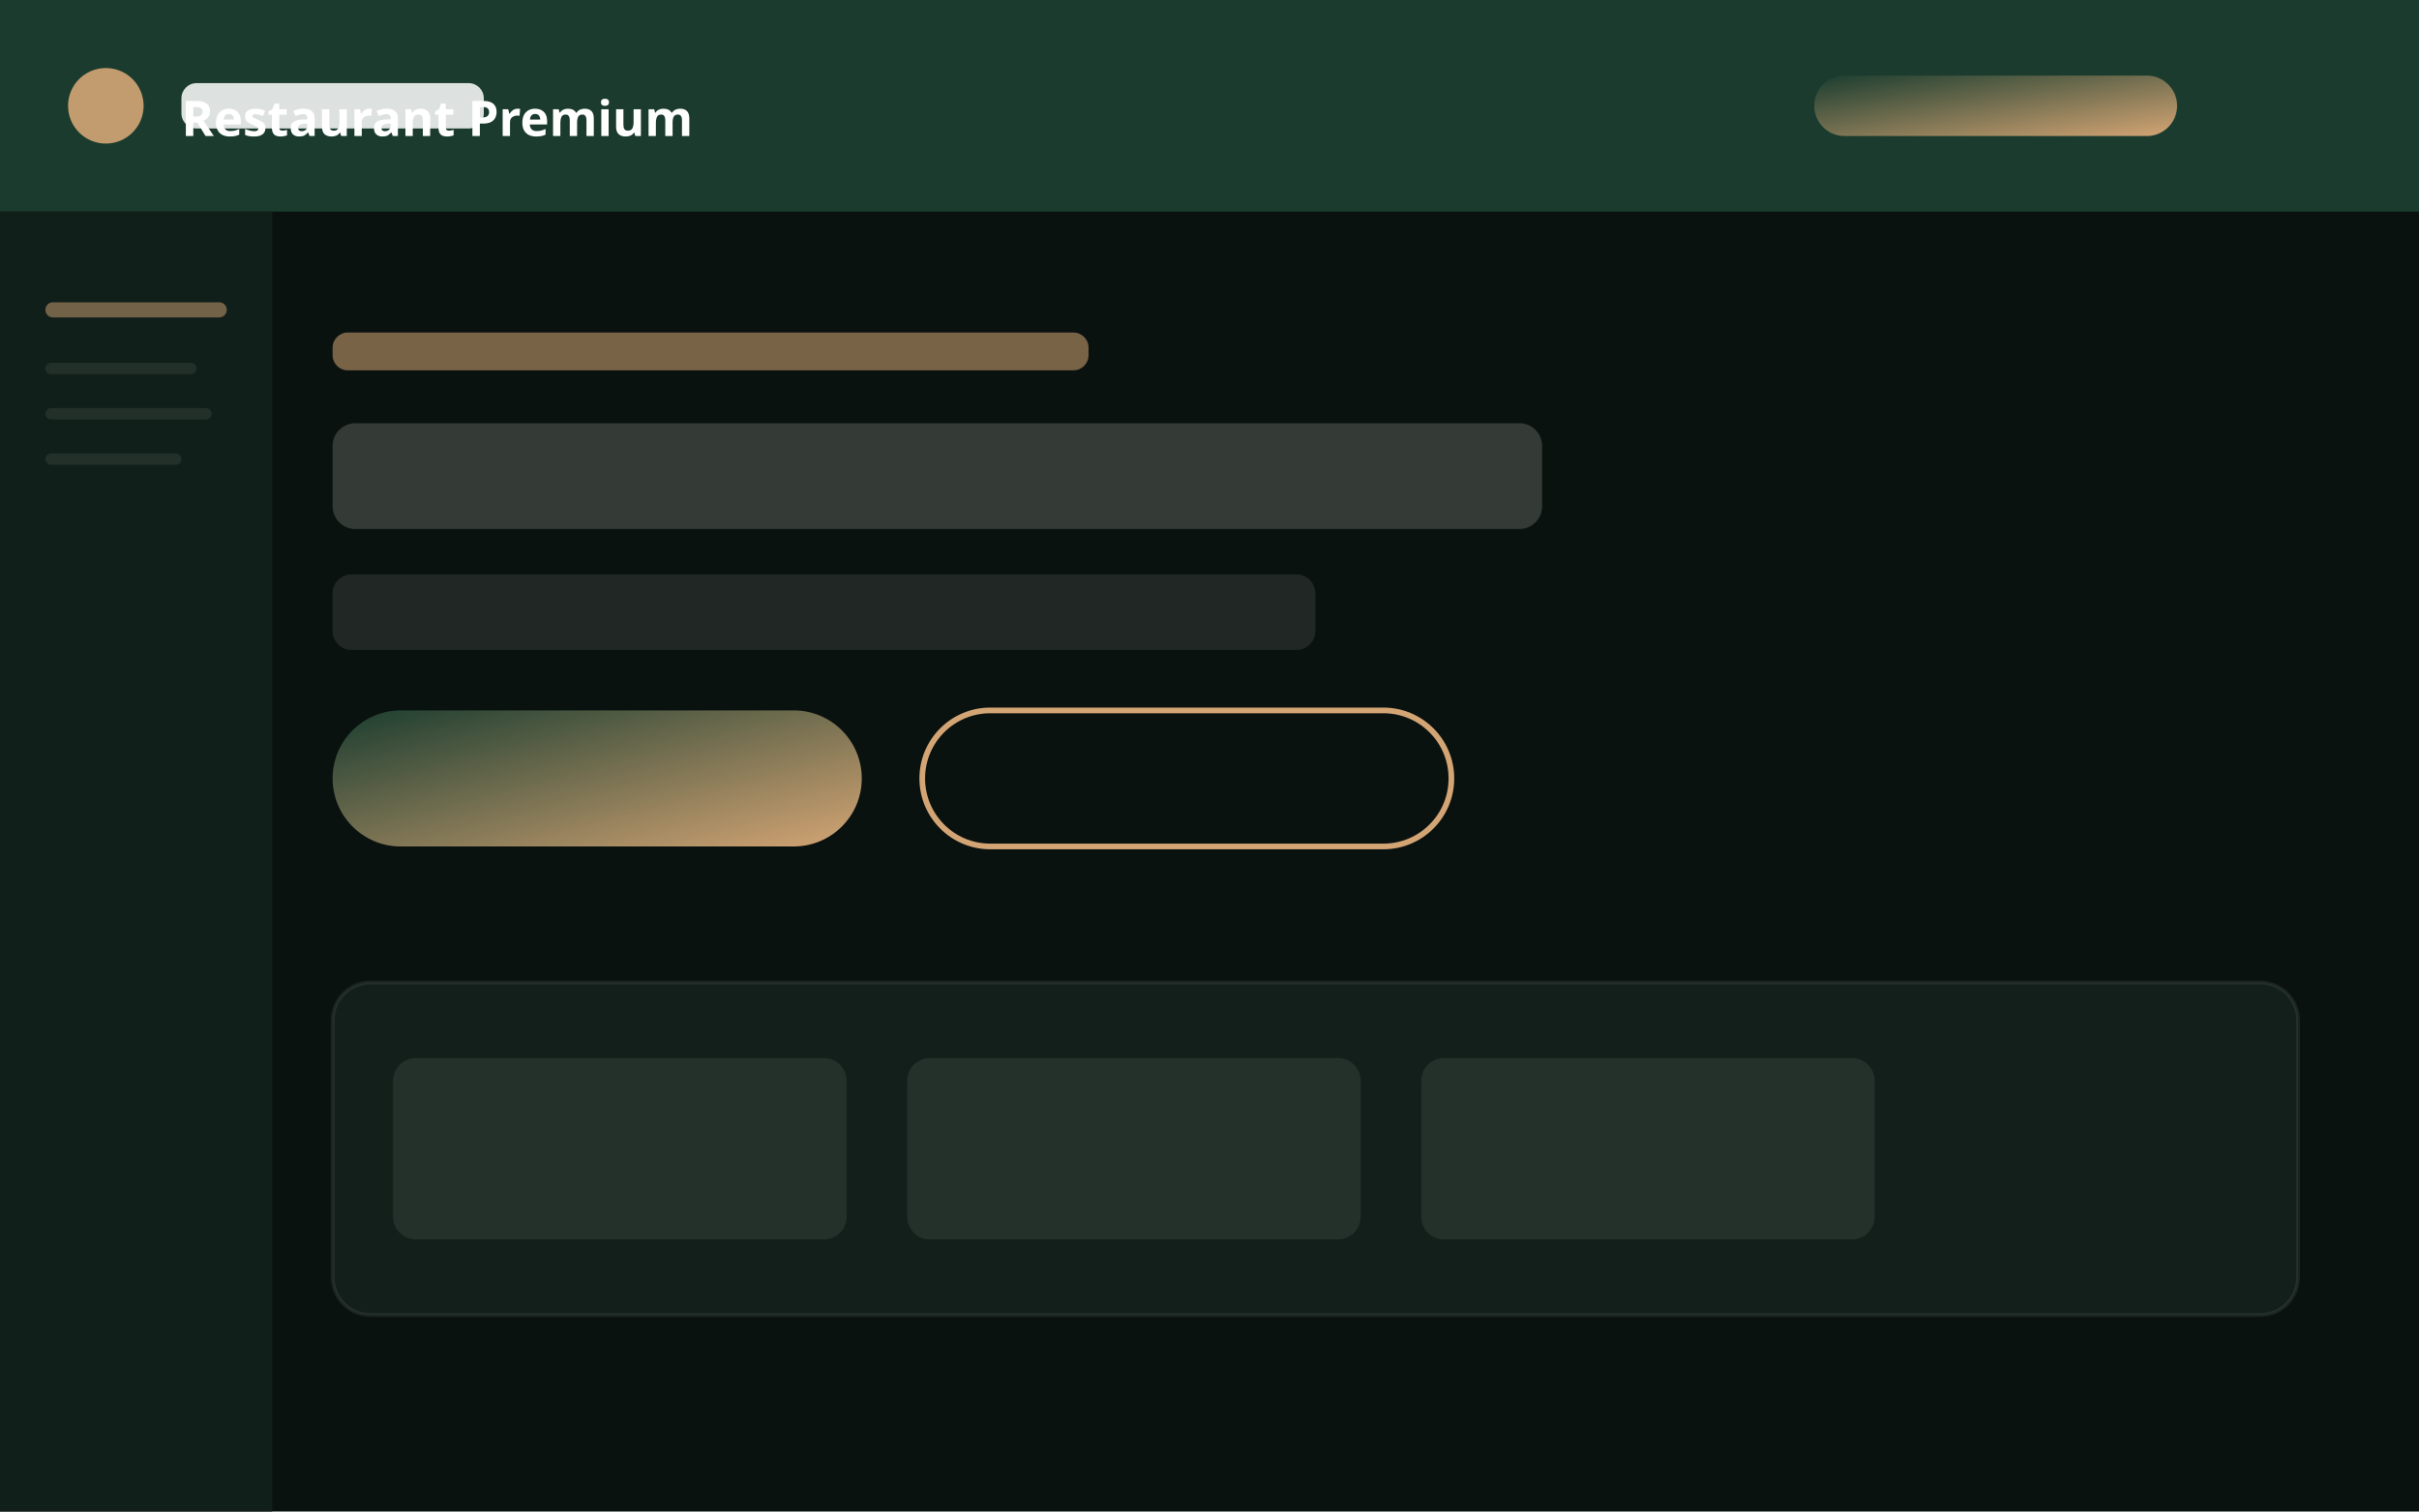
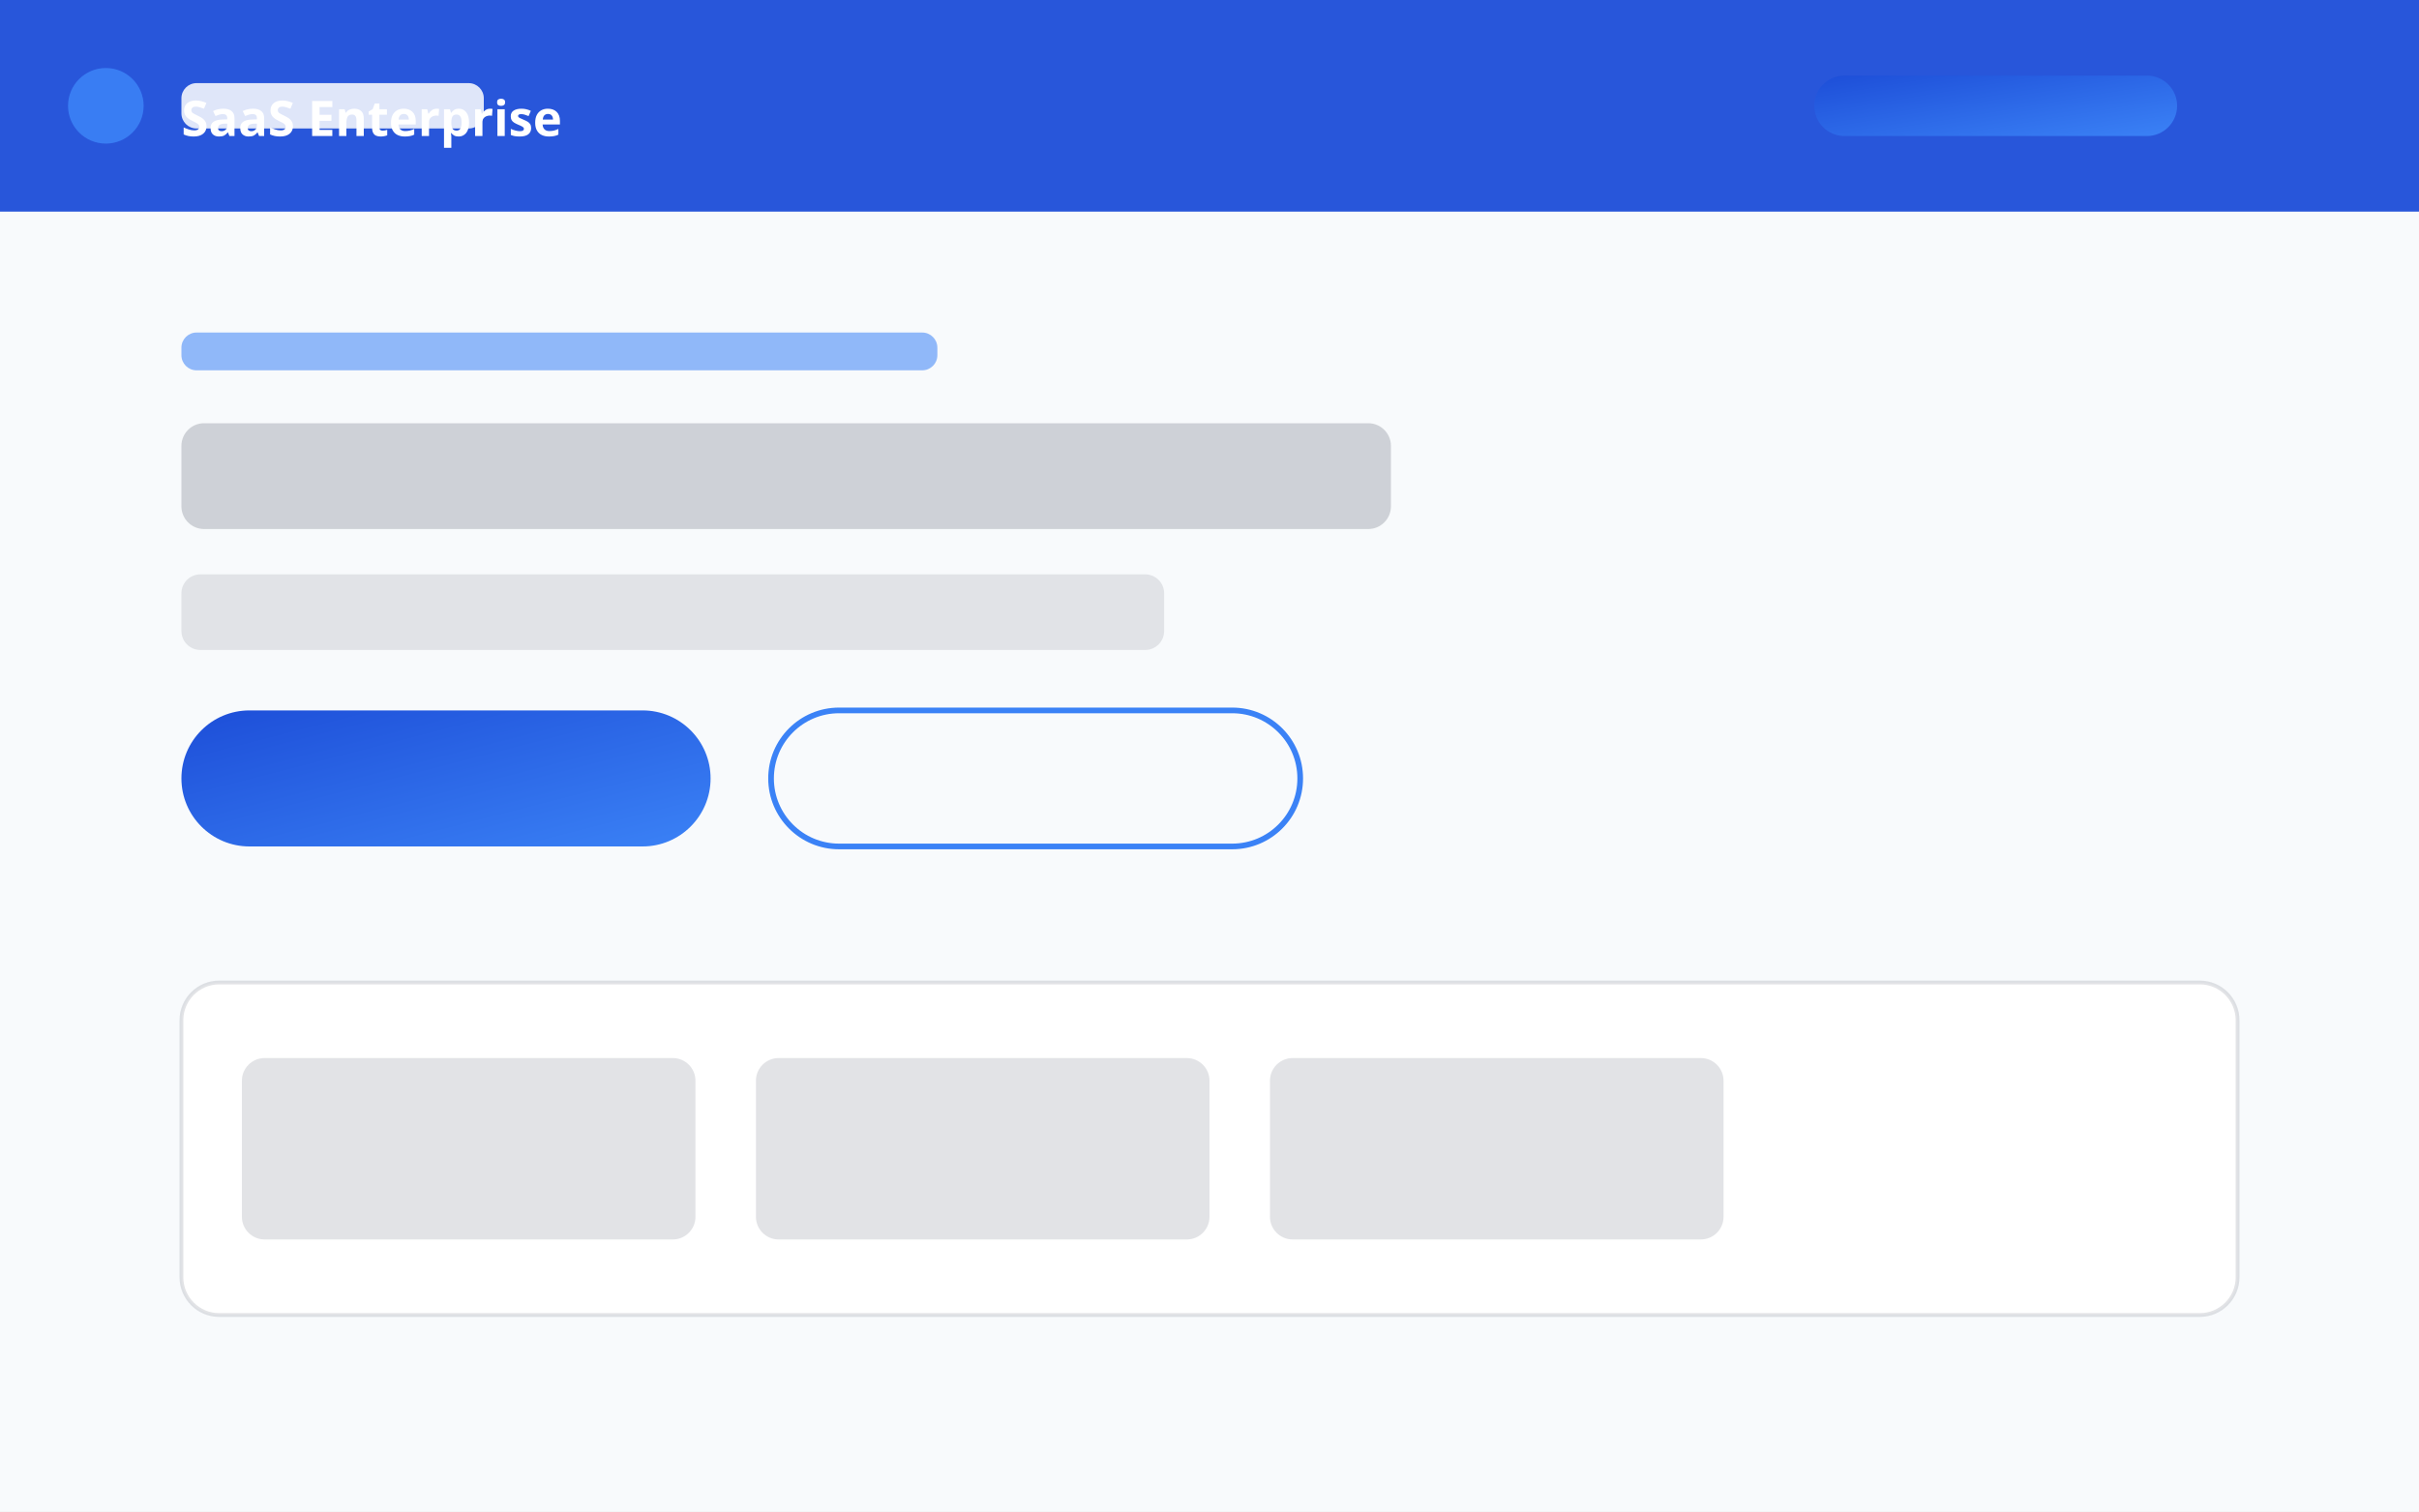
- <svg xmlns="http://www.w3.org/2000/svg" width="640" height="400" viewBox="0 0 640 400" role="img" aria-label="Restaurant Premium thumbnail">
+ <svg xmlns="http://www.w3.org/2000/svg" width="640" height="400" viewBox="0 0 640 400" role="img" aria-label="SaaS Enterprise thumbnail">
  <defs>
    <linearGradient id="hero-restaurant-premium" x1="0" y1="0" x2="1" y2="1">
-       <stop offset="0%" stop-color="#1B3D2F" />
-       <stop offset="100%" stop-color="#D4A574" />
+       <stop offset="0%" stop-color="#1D4ED8" />
+       <stop offset="100%" stop-color="#3B82F6" />
    </linearGradient>
  </defs>
-   <rect width="640" height="400" fill="#0A1210" />
-   <rect x="0" y="0" width="640" height="56" fill="#1B3D2F" opacity="0.95" />
-   <circle cx="28" cy="28" r="10" fill="#D4A574" opacity="0.9" />
+   <rect width="640" height="400" fill="#F8FAFC" />
+   <rect x="0" y="0" width="640" height="56" fill="#1D4ED8" opacity="0.95" />
+   <circle cx="28" cy="28" r="10" fill="#3B82F6" opacity="0.9" />
  <rect x="48" y="22" width="80" height="12" rx="4" fill="#fff" opacity="0.85" />
  <rect x="480" y="20" width="96" height="16" rx="8" fill="url(#hero-restaurant-premium)" />
-   <rect x="0" y="56" width="72" height="344" fill="#121F1A" opacity="0.95" />
-   <rect x="12" y="80" width="48" height="4" rx="2" fill="#D4A574" opacity="0.5" />
-   <rect x="12" y="96" width="40" height="3" rx="1.5" fill="rgba(244,237,228,0.08)" />
-   <rect x="12" y="108" width="44" height="3" rx="1.5" fill="rgba(244,237,228,0.08)" />
-   <rect x="12" y="120" width="36" height="3" rx="1.5" fill="rgba(244,237,228,0.08)" />
-   <rect x="88" y="88" width="200" height="10" rx="4" fill="#D4A574" opacity="0.55" />
-   <rect x="88" y="112" width="320" height="28" rx="6" fill="#F4EDE4" opacity="0.18" />
-   <rect x="88" y="152" width="260" height="20" rx="5" fill="#F4EDE4" opacity="0.1" />
-   <rect x="88" y="188" width="140" height="36" rx="18" fill="url(#hero-restaurant-premium)" />
-   <rect x="88" y="188" width="140" height="36" rx="18" fill="none" stroke="#D4A574" stroke-width="1.5" transform="translate(156 0)" />
-   <rect x="88" y="260" width="520" height="88" rx="10" fill="#121F1A" stroke="rgba(244,237,228,0.08)" stroke-width="1" />
-   <rect x="104" y="280" width="120" height="48" rx="6" fill="rgba(244,237,228,0.08)" />
-   <rect x="240" y="280" width="120" height="48" rx="6" fill="rgba(244,237,228,0.08)" />
-   <rect x="376" y="280" width="120" height="48" rx="6" fill="rgba(244,237,228,0.08)" />
-   <text x="48" y="36" fill="#fff" font-family="system-ui,sans-serif" font-size="13" font-weight="600">Restaurant Premium</text>
+   <rect x="48" y="88" width="200" height="10" rx="4" fill="#3B82F6" opacity="0.55" />
+   <rect x="48" y="112" width="320" height="28" rx="6" fill="#0F172A" opacity="0.18" />
+   <rect x="48" y="152" width="260" height="20" rx="5" fill="#0F172A" opacity="0.1" />
+   <rect x="48" y="188" width="140" height="36" rx="18" fill="url(#hero-restaurant-premium)" />
+   <rect x="48" y="188" width="140" height="36" rx="18" fill="none" stroke="#3B82F6" stroke-width="1.5" transform="translate(156 0)" />
+   <rect x="48" y="260" width="544" height="88" rx="10" fill="#FFFFFF" stroke="rgba(15,23,42,0.12)" stroke-width="1" />
+   <rect x="64" y="280" width="120" height="48" rx="6" fill="rgba(15,23,42,0.12)" />
+   <rect x="200" y="280" width="120" height="48" rx="6" fill="rgba(15,23,42,0.12)" />
+   <rect x="336" y="280" width="120" height="48" rx="6" fill="rgba(15,23,42,0.12)" />
+   <text x="48" y="36" fill="#fff" font-family="system-ui,sans-serif" font-size="13" font-weight="600">SaaS Enterprise</text>
</svg>
